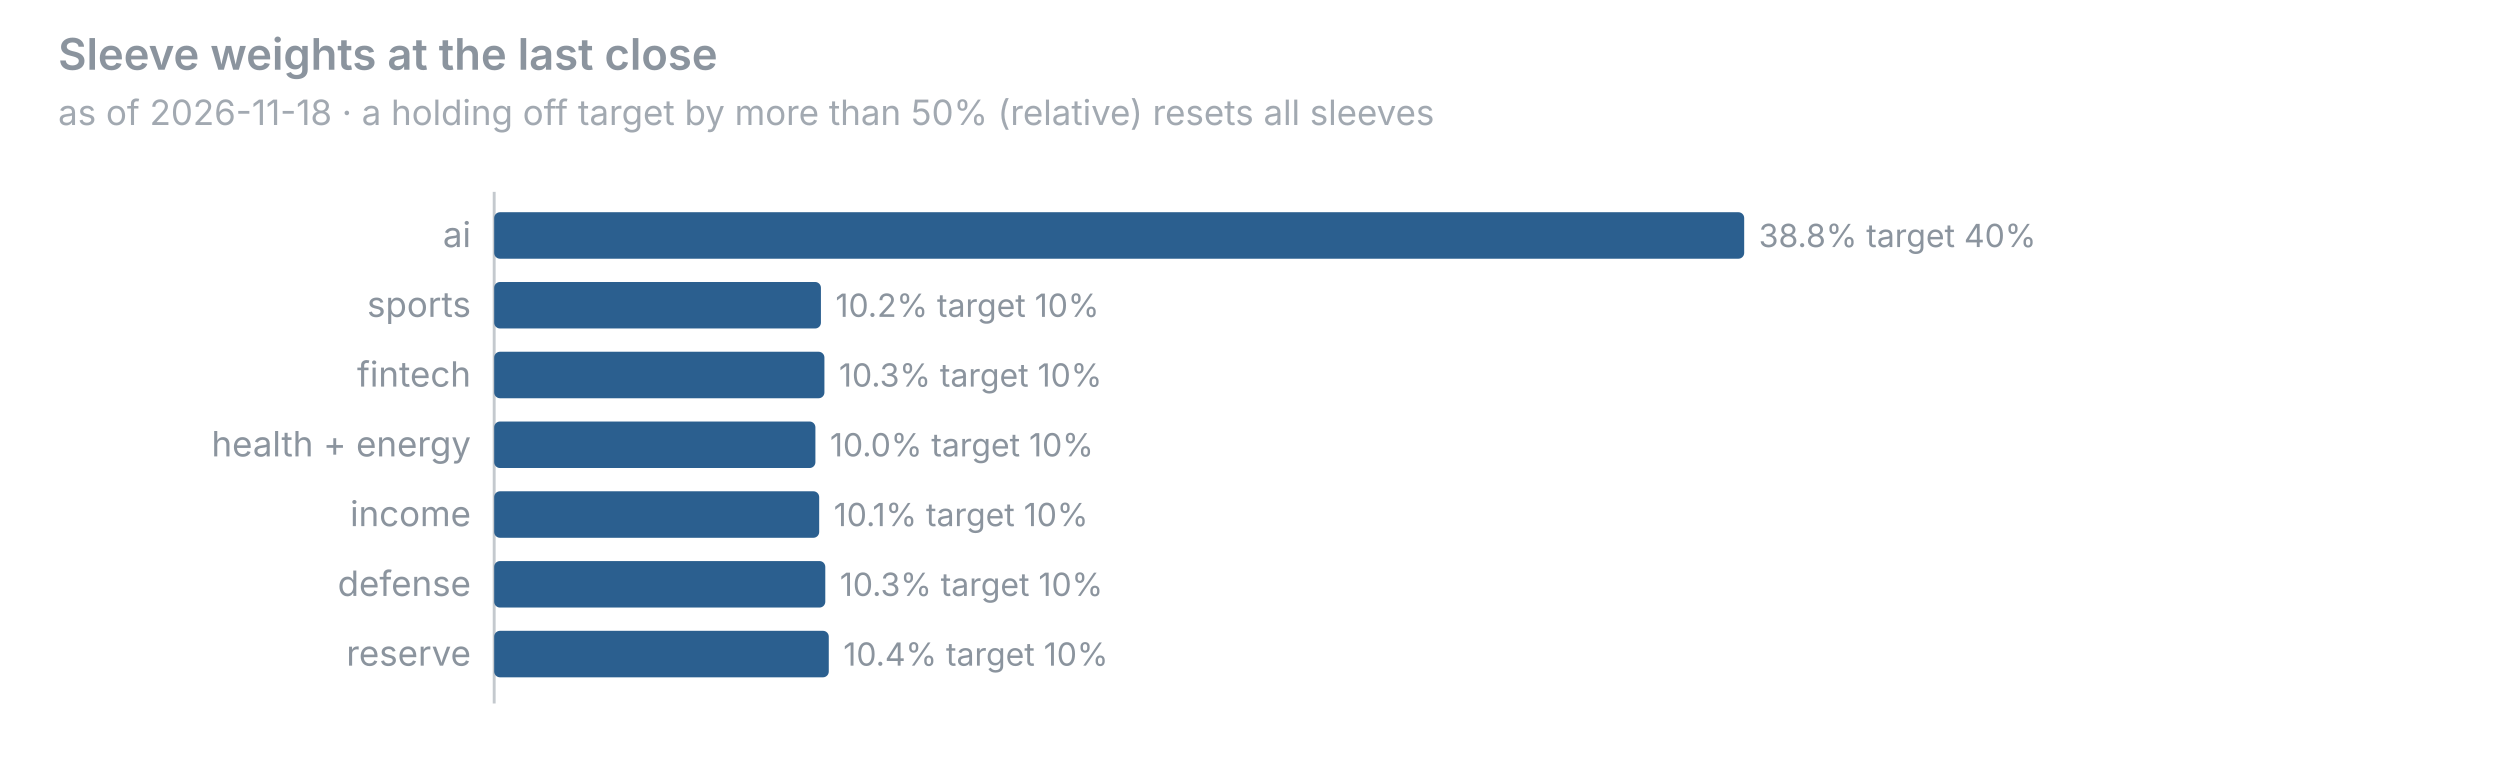
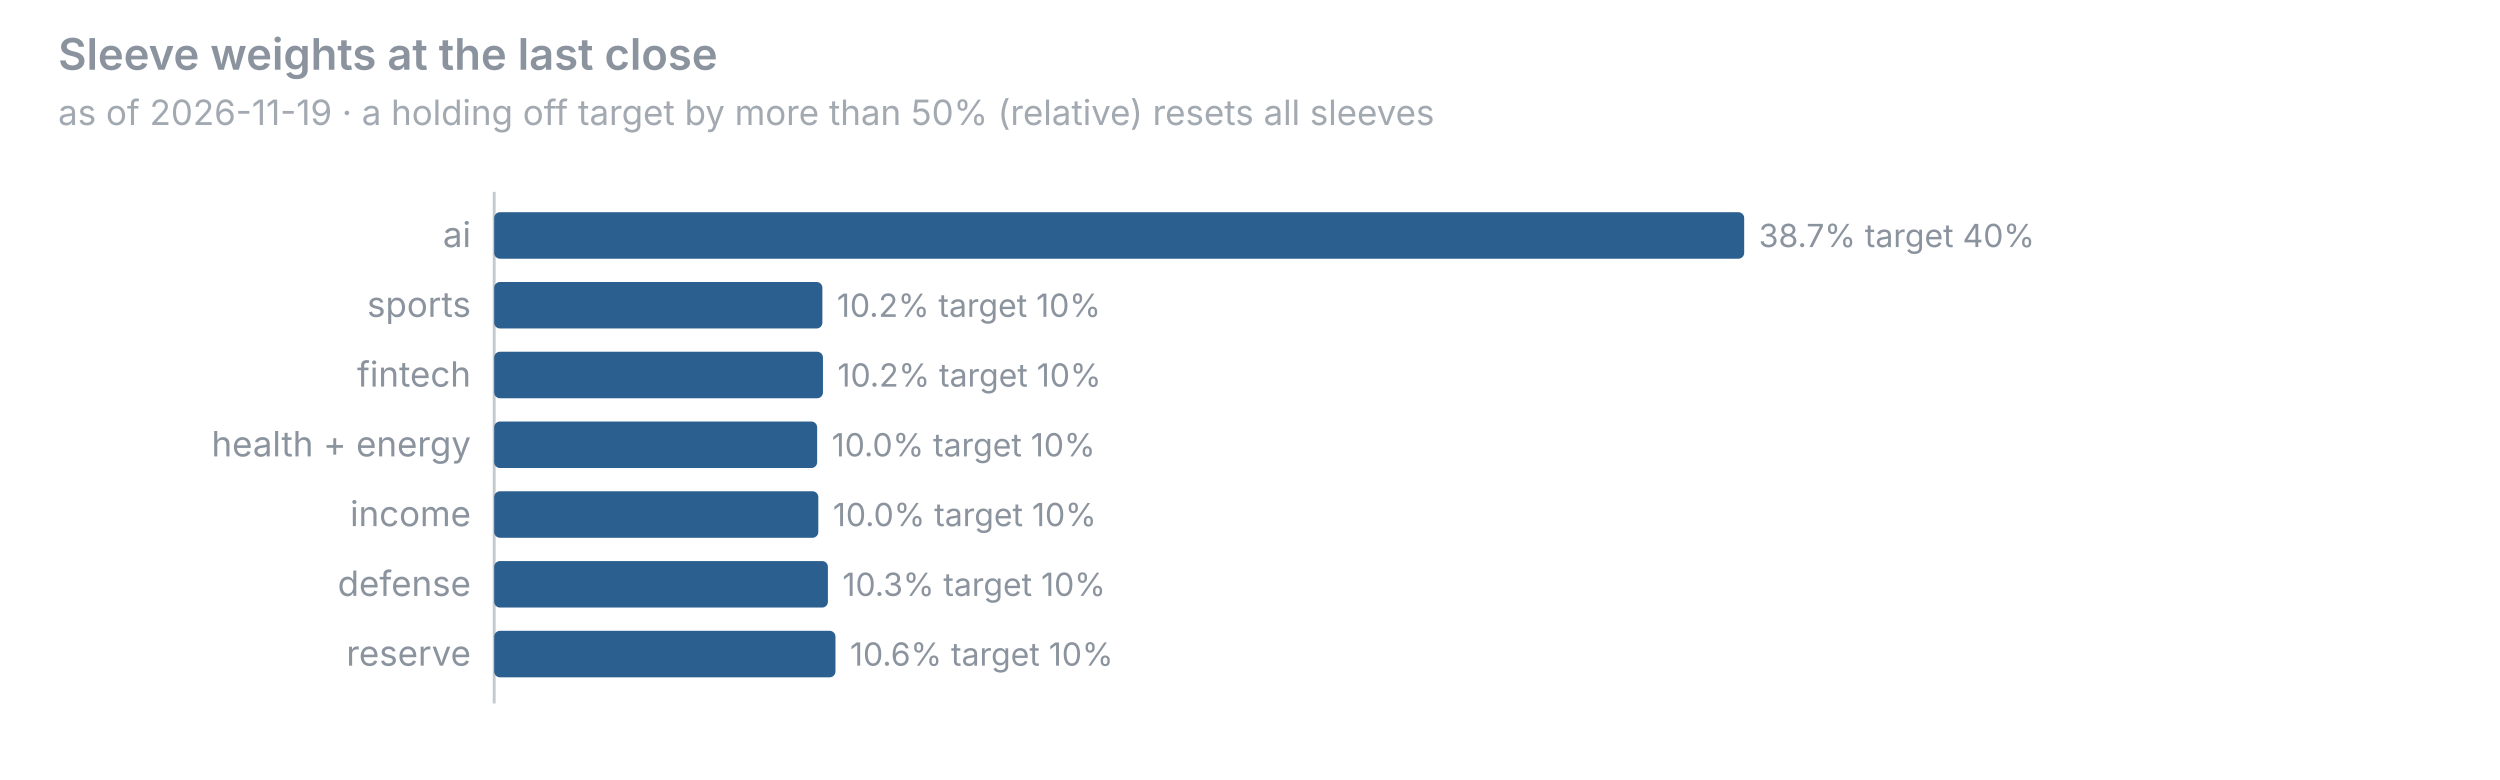
<svg xmlns="http://www.w3.org/2000/svg" viewBox="0 0 860 268" font-family="ui-sans-serif,system-ui,-apple-system,sans-serif">
  <text x="20" y="24" font-size="15" font-weight="600" fill="#8b949e">Sleeve weights at the last close</text>
-   <text x="20" y="43" font-size="12" fill="#8b949e" opacity="0.8">as of 2026-11-18 · a holding off target by more than 50% (relative) resets all sleeves</text>
+   <text x="20" y="43" font-size="12" fill="#8b949e" opacity="0.8">as of 2026-11-19 · a holding off target by more than 50% (relative) resets all sleeves</text>
  <line x1="170.0" y1="66" x2="170.0" y2="242" stroke="#8b949e" stroke-opacity="0.5" />
  <rect x="170.0" y="73" width="430.0" height="16" fill="#2b5f8f" rx="2" />
  <text x="162" y="85.0" font-size="12" fill="#8b949e" text-anchor="end">ai</text>
-   <text x="605.0" y="85.0" font-size="11" fill="#8b949e" text-anchor="start">38.8%  target 40%</text>
-   <rect x="170.0" y="97" width="112.4" height="16" fill="#2b5f8f" rx="2" />
+   <text x="605.0" y="85.0" font-size="11" fill="#8b949e" text-anchor="start">38.7%  target 40%</text>
+   <rect x="170.0" y="97" width="112.9" height="16" fill="#2b5f8f" rx="2" />
  <text x="162" y="109.0" font-size="12" fill="#8b949e" text-anchor="end">sports</text>
-   <text x="287.4" y="109.0" font-size="11" fill="#8b949e" text-anchor="start">10.2%  target 10%</text>
-   <rect x="170.0" y="121" width="113.6" height="16" fill="#2b5f8f" rx="2" />
+   <text x="287.9" y="109.0" font-size="11" fill="#8b949e" text-anchor="start">10.2%  target 10%</text>
+   <rect x="170.0" y="121" width="113.1" height="16" fill="#2b5f8f" rx="2" />
  <text x="162" y="133.0" font-size="12" fill="#8b949e" text-anchor="end">fintech</text>
-   <text x="288.6" y="133.0" font-size="11" fill="#8b949e" text-anchor="start">10.3%  target 10%</text>
-   <rect x="170.0" y="145" width="110.5" height="16" fill="#2b5f8f" rx="2" />
+   <text x="288.1" y="133.0" font-size="11" fill="#8b949e" text-anchor="start">10.2%  target 10%</text>
+   <rect x="170.0" y="145" width="111.1" height="16" fill="#2b5f8f" rx="2" />
  <text x="162" y="157.0" font-size="12" fill="#8b949e" text-anchor="end">health + energy</text>
-   <text x="285.5" y="157.0" font-size="11" fill="#8b949e" text-anchor="start">10.0%  target 10%</text>
-   <rect x="170.0" y="169" width="111.8" height="16" fill="#2b5f8f" rx="2" />
+   <text x="286.1" y="157.0" font-size="11" fill="#8b949e" text-anchor="start">10.0%  target 10%</text>
+   <rect x="170.0" y="169" width="111.5" height="16" fill="#2b5f8f" rx="2" />
  <text x="162" y="181.0" font-size="12" fill="#8b949e" text-anchor="end">income</text>
-   <text x="286.8" y="181.0" font-size="11" fill="#8b949e" text-anchor="start">10.1%  target 10%</text>
-   <rect x="170.0" y="193" width="113.9" height="16" fill="#2b5f8f" rx="2" />
+   <text x="286.5" y="181.0" font-size="11" fill="#8b949e" text-anchor="start">10.0%  target 10%</text>
+   <rect x="170.0" y="193" width="114.8" height="16" fill="#2b5f8f" rx="2" />
  <text x="162" y="205.0" font-size="12" fill="#8b949e" text-anchor="end">defense</text>
-   <text x="288.9" y="205.0" font-size="11" fill="#8b949e" text-anchor="start">10.3%  target 10%</text>
-   <rect x="170.0" y="217" width="115.1" height="16" fill="#2b5f8f" rx="2" />
+   <text x="289.8" y="205.0" font-size="11" fill="#8b949e" text-anchor="start">10.3%  target 10%</text>
+   <rect x="170.0" y="217" width="117.4" height="16" fill="#2b5f8f" rx="2" />
  <text x="162" y="229.0" font-size="12" fill="#8b949e" text-anchor="end">reserve</text>
-   <text x="290.1" y="229.0" font-size="11" fill="#8b949e" text-anchor="start">10.4%  target 10%</text>
+   <text x="292.4" y="229.0" font-size="11" fill="#8b949e" text-anchor="start">10.6%  target 10%</text>
</svg>
